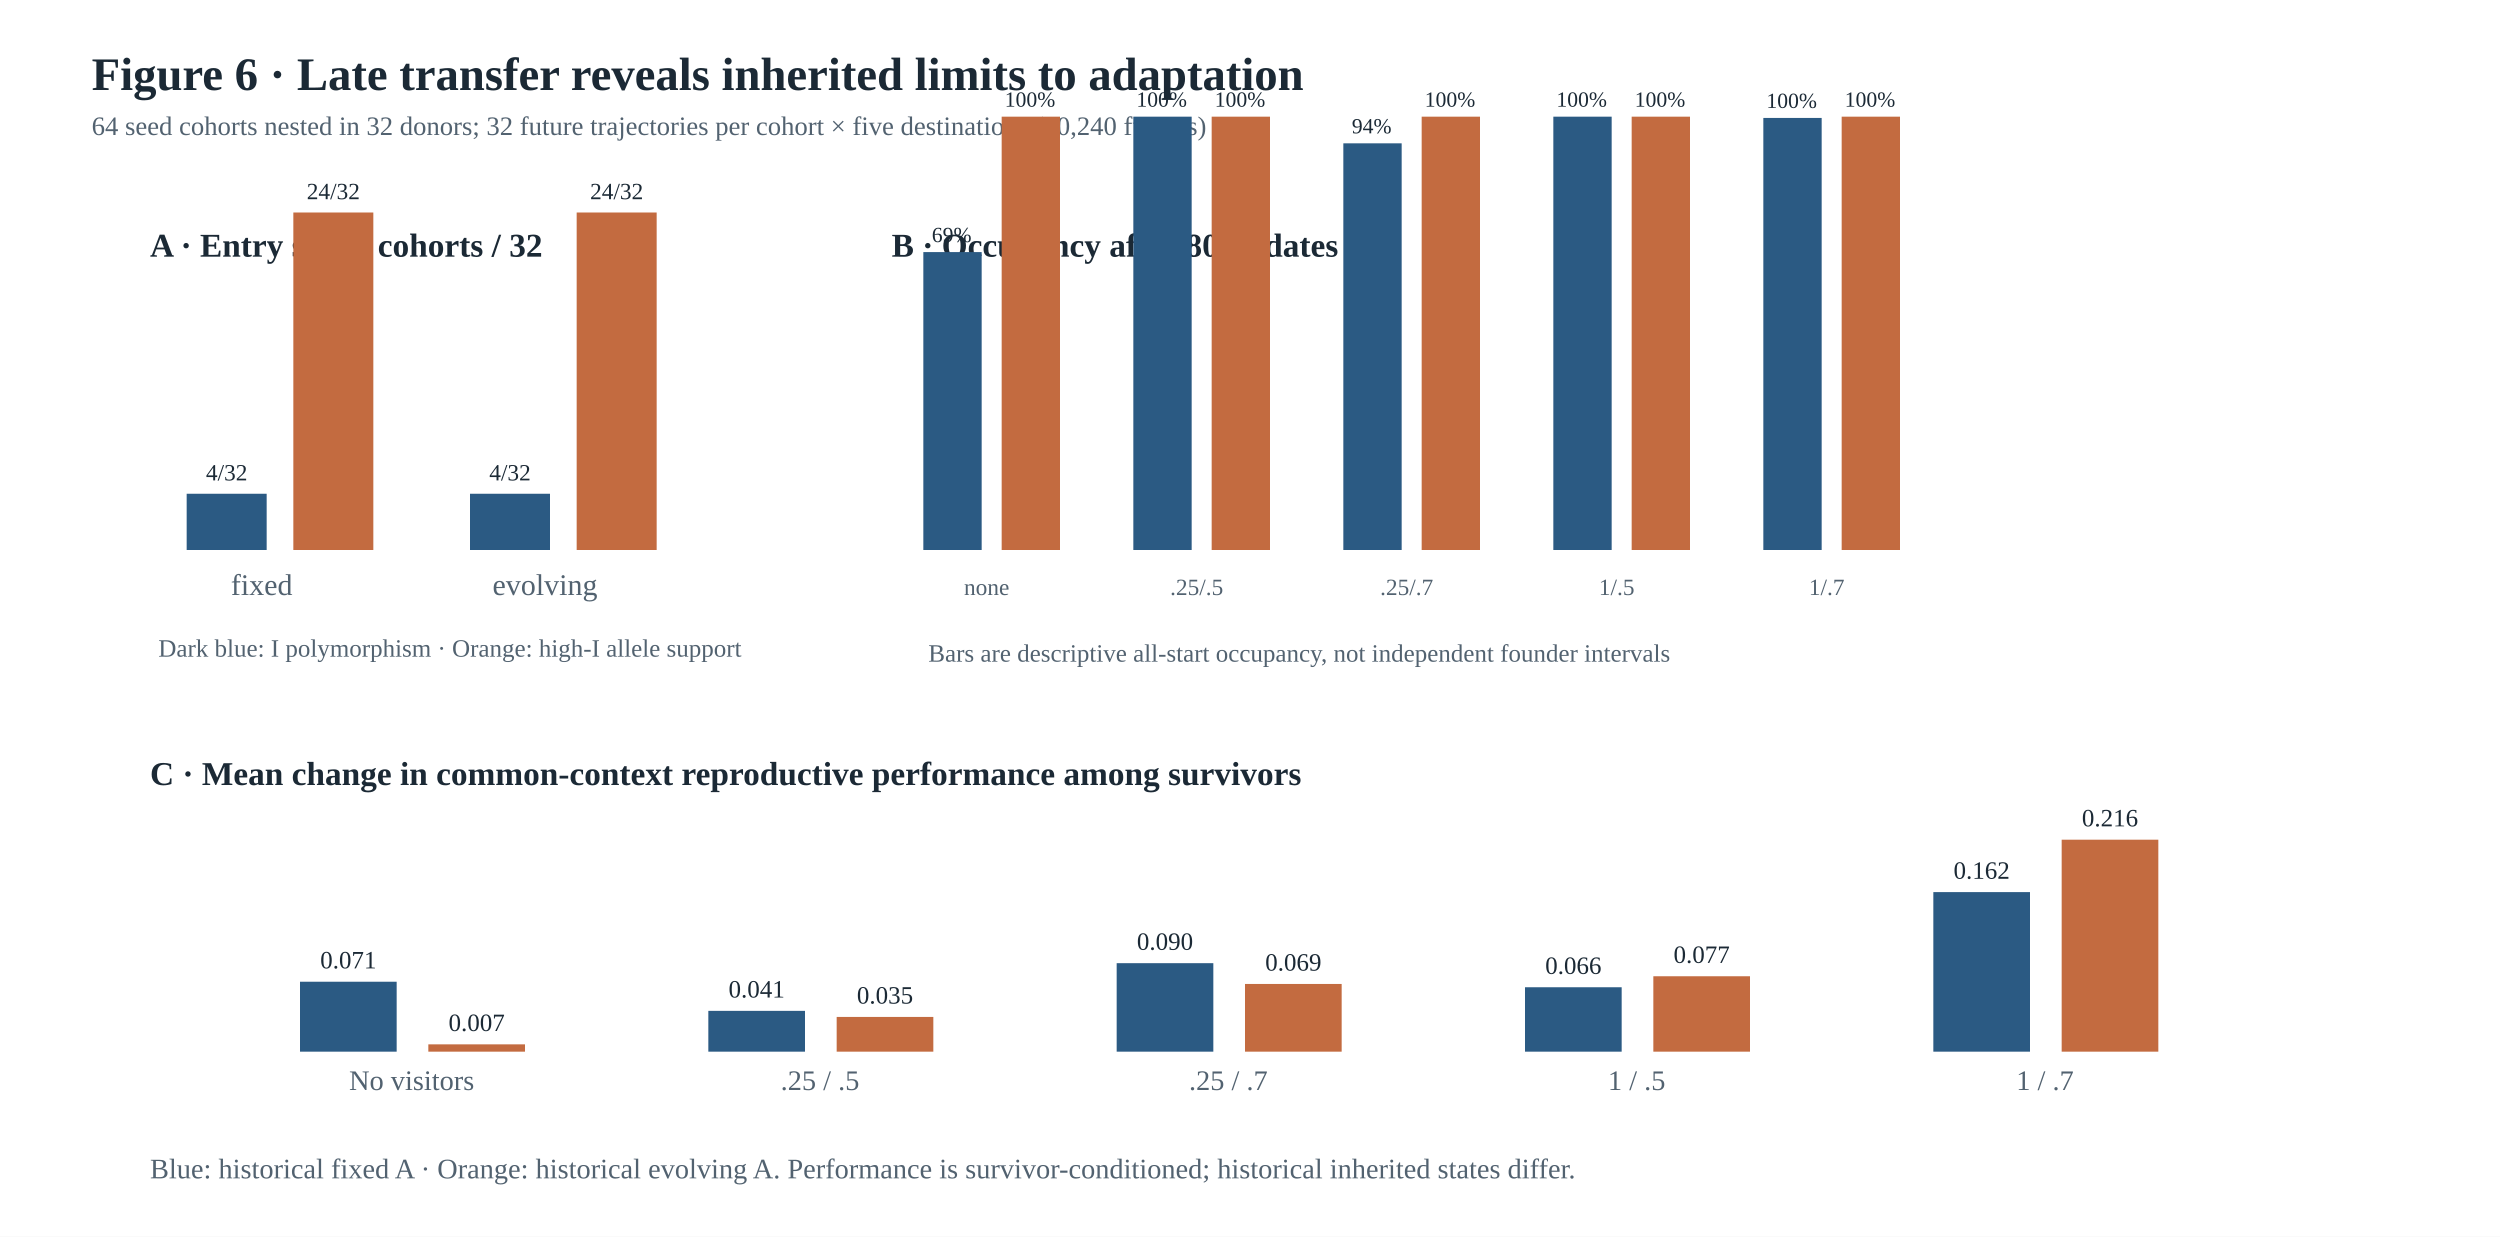
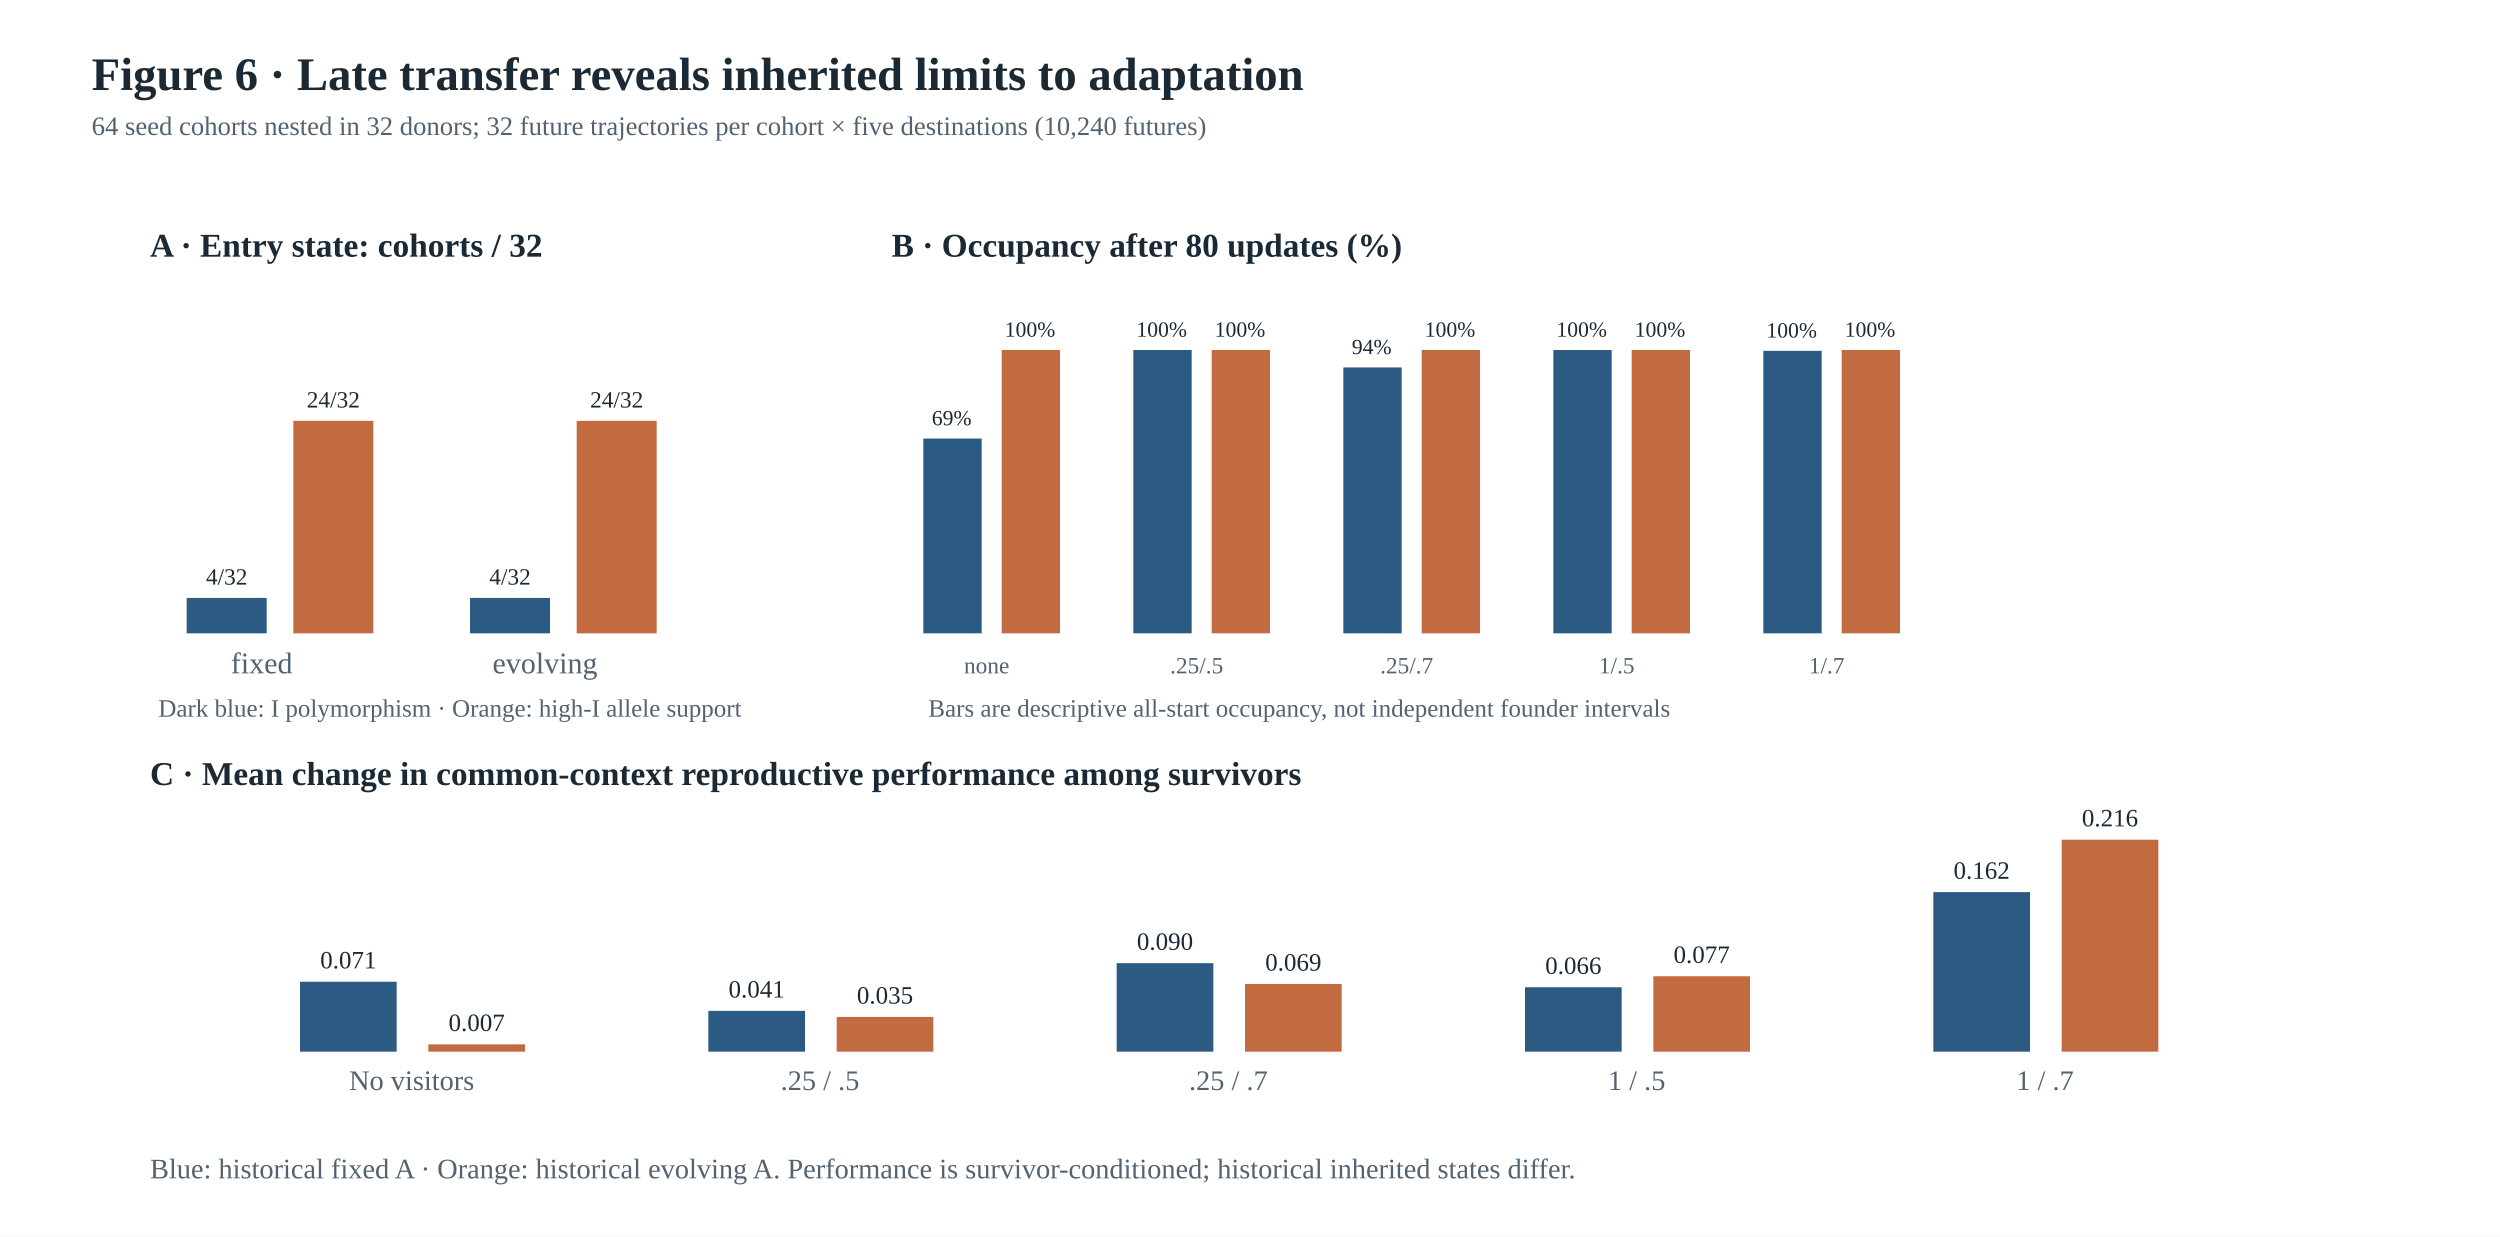
<svg xmlns="http://www.w3.org/2000/svg" width="1500" height="742" viewBox="0 0 1500 742" role="img">
  <rect x="0" y="0" width="1500" height="742" fill="#ffffff" />
  <text x="55" y="54" font-size="28" text-anchor="start" fill="#1b2935" font-weight="bold">Figure 6 · Late transfer reveals inherited limits to adaptation</text>
  <text x="55" y="81" font-size="16" text-anchor="start" fill="#526270" font-weight="normal">64 seed cohorts nested in 32 donors; 32 future trajectories per cohort × five destinations (10,240 futures)</text>
  <text x="90" y="154" font-size="20" text-anchor="start" fill="#1b2935" font-weight="bold">A · Entry state: cohorts / 32</text>
-   <rect x="112" y="296.25" width="48" height="33.75" fill="#2b5a83" data-kind="entry" data-policy="fixed" data-metric="polymI" data-count="4" />
-   <text x="136" y="288.25" font-size="14" text-anchor="middle" fill="#1b2935" font-weight="normal">4/32</text>
-   <rect x="176" y="127.5" width="48" height="202.5" fill="#c36b40" data-kind="entry" data-policy="fixed" data-metric="supportI" data-count="24" />
-   <text x="200" y="119.5" font-size="14" text-anchor="middle" fill="#1b2935" font-weight="normal">24/32</text>
-   <text x="157" y="357" font-size="18" text-anchor="middle" fill="#526270" font-weight="normal">fixed</text>
-   <rect x="282" y="296.25" width="48" height="33.75" fill="#2b5a83" data-kind="entry" data-policy="evolving" data-metric="polymI" data-count="4" />
-   <text x="306" y="288.25" font-size="14" text-anchor="middle" fill="#1b2935" font-weight="normal">4/32</text>
-   <rect x="346" y="127.5" width="48" height="202.5" fill="#c36b40" data-kind="entry" data-policy="evolving" data-metric="supportI" data-count="24" />
-   <text x="370" y="119.5" font-size="14" text-anchor="middle" fill="#1b2935" font-weight="normal">24/32</text>
-   <text x="327" y="357" font-size="18" text-anchor="middle" fill="#526270" font-weight="normal">evolving</text>
-   <text x="95" y="394" font-size="15" text-anchor="start" fill="#526270" font-weight="normal">Dark blue: I polymorphism  ·  Orange: high-I allele support</text>
+   <rect x="112" y="358.75" width="48" height="21.25" fill="#2b5a83" data-kind="entry" data-policy="fixed" data-metric="polymI" data-count="4" />
+   <text x="136" y="350.75" font-size="14" text-anchor="middle" fill="#1b2935" font-weight="normal">4/32</text>
+   <rect x="176" y="252.5" width="48" height="127.5" fill="#c36b40" data-kind="entry" data-policy="fixed" data-metric="supportI" data-count="24" />
+   <text x="200" y="244.5" font-size="14" text-anchor="middle" fill="#1b2935" font-weight="normal">24/32</text>
+   <text x="157" y="404" font-size="18" text-anchor="middle" fill="#526270" font-weight="normal">fixed</text>
+   <rect x="282" y="358.75" width="48" height="21.25" fill="#2b5a83" data-kind="entry" data-policy="evolving" data-metric="polymI" data-count="4" />
+   <text x="306" y="350.75" font-size="14" text-anchor="middle" fill="#1b2935" font-weight="normal">4/32</text>
+   <rect x="346" y="252.5" width="48" height="127.5" fill="#c36b40" data-kind="entry" data-policy="evolving" data-metric="supportI" data-count="24" />
+   <text x="370" y="244.5" font-size="14" text-anchor="middle" fill="#1b2935" font-weight="normal">24/32</text>
+   <text x="327" y="404" font-size="18" text-anchor="middle" fill="#526270" font-weight="normal">evolving</text>
+   <text x="95" y="430" font-size="15" text-anchor="start" fill="#526270" font-weight="normal">Dark blue: I polymorphism  ·  Orange: high-I allele support</text>
  <text x="535" y="154" font-size="20" text-anchor="start" fill="#1b2935" font-weight="bold">B · Occupancy after 80 updates (%)</text>
-   <rect x="554" y="151.25" width="35" height="178.75" fill="#2b5a83" data-kind="transfer-survival" data-policy="fixed" data-destination="0" data-count="704" data-denom="1024" />
-   <text x="571" y="145.25" font-size="13" text-anchor="middle" fill="#1b2935" font-weight="normal">69%</text>
-   <rect x="601" y="70" width="35" height="260" fill="#c36b40" data-kind="transfer-survival" data-policy="evolving" data-destination="0" data-count="1024" data-denom="1024" />
-   <text x="618" y="64" font-size="13" text-anchor="middle" fill="#1b2935" font-weight="normal">100%</text>
-   <text x="592" y="357" font-size="14" text-anchor="middle" fill="#526270" font-weight="normal">none</text>
-   <rect x="680" y="70" width="35" height="260" fill="#2b5a83" data-kind="transfer-survival" data-policy="fixed" data-destination="1" data-count="1024" data-denom="1024" />
-   <text x="697" y="64" font-size="13" text-anchor="middle" fill="#1b2935" font-weight="normal">100%</text>
-   <rect x="727" y="70" width="35" height="260" fill="#c36b40" data-kind="transfer-survival" data-policy="evolving" data-destination="1" data-count="1024" data-denom="1024" />
-   <text x="744" y="64" font-size="13" text-anchor="middle" fill="#1b2935" font-weight="normal">100%</text>
-   <text x="718" y="357" font-size="14" text-anchor="middle" fill="#526270" font-weight="normal">.25/.5</text>
-   <rect x="806" y="85.996" width="35" height="244.004" fill="#2b5a83" data-kind="transfer-survival" data-policy="fixed" data-destination="2" data-count="961" data-denom="1024" />
-   <text x="823" y="79.996" font-size="13" text-anchor="middle" fill="#1b2935" font-weight="normal">94%</text>
-   <rect x="853" y="70" width="35" height="260" fill="#c36b40" data-kind="transfer-survival" data-policy="evolving" data-destination="2" data-count="1024" data-denom="1024" />
-   <text x="870" y="64" font-size="13" text-anchor="middle" fill="#1b2935" font-weight="normal">100%</text>
-   <text x="844" y="357" font-size="14" text-anchor="middle" fill="#526270" font-weight="normal">.25/.7</text>
-   <rect x="932" y="70" width="35" height="260" fill="#2b5a83" data-kind="transfer-survival" data-policy="fixed" data-destination="3" data-count="1024" data-denom="1024" />
-   <text x="949" y="64" font-size="13" text-anchor="middle" fill="#1b2935" font-weight="normal">100%</text>
-   <rect x="979" y="70" width="35" height="260" fill="#c36b40" data-kind="transfer-survival" data-policy="evolving" data-destination="3" data-count="1024" data-denom="1024" />
-   <text x="996" y="64" font-size="13" text-anchor="middle" fill="#1b2935" font-weight="normal">100%</text>
-   <text x="970" y="357" font-size="14" text-anchor="middle" fill="#526270" font-weight="normal">1/.5</text>
-   <rect x="1058" y="70.762" width="35" height="259.238" fill="#2b5a83" data-kind="transfer-survival" data-policy="fixed" data-destination="4" data-count="1021" data-denom="1024" />
-   <text x="1075" y="64.762" font-size="13" text-anchor="middle" fill="#1b2935" font-weight="normal">100%</text>
-   <rect x="1105" y="70" width="35" height="260" fill="#c36b40" data-kind="transfer-survival" data-policy="evolving" data-destination="4" data-count="1024" data-denom="1024" />
-   <text x="1122" y="64" font-size="13" text-anchor="middle" fill="#1b2935" font-weight="normal">100%</text>
-   <text x="1096" y="357" font-size="14" text-anchor="middle" fill="#526270" font-weight="normal">1/.7</text>
-   <text x="557" y="397" font-size="15" text-anchor="start" fill="#526270" font-weight="normal">Bars are descriptive all-start occupancy, not independent founder intervals</text>
+   <rect x="554" y="263.125" width="35" height="116.875" fill="#2b5a83" data-kind="transfer-survival" data-policy="fixed" data-destination="0" data-count="704" data-denom="1024" />
+   <text x="571" y="255.125" font-size="13" text-anchor="middle" fill="#1b2935" font-weight="normal">69%</text>
+   <rect x="601" y="210" width="35" height="170" fill="#c36b40" data-kind="transfer-survival" data-policy="evolving" data-destination="0" data-count="1024" data-denom="1024" />
+   <text x="618" y="202" font-size="13" text-anchor="middle" fill="#1b2935" font-weight="normal">100%</text>
+   <text x="592" y="404" font-size="14" text-anchor="middle" fill="#526270" font-weight="normal">none</text>
+   <rect x="680" y="210" width="35" height="170" fill="#2b5a83" data-kind="transfer-survival" data-policy="fixed" data-destination="1" data-count="1024" data-denom="1024" />
+   <text x="697" y="202" font-size="13" text-anchor="middle" fill="#1b2935" font-weight="normal">100%</text>
+   <rect x="727" y="210" width="35" height="170" fill="#c36b40" data-kind="transfer-survival" data-policy="evolving" data-destination="1" data-count="1024" data-denom="1024" />
+   <text x="744" y="202" font-size="13" text-anchor="middle" fill="#1b2935" font-weight="normal">100%</text>
+   <text x="718" y="404" font-size="14" text-anchor="middle" fill="#526270" font-weight="normal">.25/.5</text>
+   <rect x="806" y="220.459" width="35" height="159.541" fill="#2b5a83" data-kind="transfer-survival" data-policy="fixed" data-destination="2" data-count="961" data-denom="1024" />
+   <text x="823" y="212.459" font-size="13" text-anchor="middle" fill="#1b2935" font-weight="normal">94%</text>
+   <rect x="853" y="210" width="35" height="170" fill="#c36b40" data-kind="transfer-survival" data-policy="evolving" data-destination="2" data-count="1024" data-denom="1024" />
+   <text x="870" y="202" font-size="13" text-anchor="middle" fill="#1b2935" font-weight="normal">100%</text>
+   <text x="844" y="404" font-size="14" text-anchor="middle" fill="#526270" font-weight="normal">.25/.7</text>
+   <rect x="932" y="210" width="35" height="170" fill="#2b5a83" data-kind="transfer-survival" data-policy="fixed" data-destination="3" data-count="1024" data-denom="1024" />
+   <text x="949" y="202" font-size="13" text-anchor="middle" fill="#1b2935" font-weight="normal">100%</text>
+   <rect x="979" y="210" width="35" height="170" fill="#c36b40" data-kind="transfer-survival" data-policy="evolving" data-destination="3" data-count="1024" data-denom="1024" />
+   <text x="996" y="202" font-size="13" text-anchor="middle" fill="#1b2935" font-weight="normal">100%</text>
+   <text x="970" y="404" font-size="14" text-anchor="middle" fill="#526270" font-weight="normal">1/.5</text>
+   <rect x="1058" y="210.498" width="35" height="169.502" fill="#2b5a83" data-kind="transfer-survival" data-policy="fixed" data-destination="4" data-count="1021" data-denom="1024" />
+   <text x="1075" y="202.498" font-size="13" text-anchor="middle" fill="#1b2935" font-weight="normal">100%</text>
+   <rect x="1105" y="210" width="35" height="170" fill="#c36b40" data-kind="transfer-survival" data-policy="evolving" data-destination="4" data-count="1024" data-denom="1024" />
+   <text x="1122" y="202" font-size="13" text-anchor="middle" fill="#1b2935" font-weight="normal">100%</text>
+   <text x="1096" y="404" font-size="14" text-anchor="middle" fill="#526270" font-weight="normal">1/.7</text>
+   <text x="557" y="430" font-size="15" text-anchor="start" fill="#526270" font-weight="normal">Bars are descriptive all-start occupancy, not independent founder intervals</text>
  <text x="90" y="471" font-size="20" text-anchor="start" fill="#1b2935" font-weight="bold">C · Mean change in common-context reproductive performance among survivors</text>
  <rect x="180" y="589.037" width="58" height="41.963" fill="#2b5a83" data-kind="performance" data-policy="fixed" data-destination="0" data-value="0.07112450620039307" data-survivors="704" />
  <text x="209" y="581.037" font-size="15" text-anchor="middle" fill="#1b2935" font-weight="normal">0.071</text>
  <rect x="257" y="626.61" width="58" height="4.39" fill="#c36b40" data-kind="performance" data-policy="evolving" data-destination="0" data-value="0.007440480970814467" data-survivors="1024" />
  <text x="286" y="618.61" font-size="15" text-anchor="middle" fill="#1b2935" font-weight="normal">0.007</text>
  <text x="247" y="654" font-size="17" text-anchor="middle" fill="#526270" font-weight="normal">No visitors</text>
  <rect x="425" y="606.519" width="58" height="24.481" fill="#2b5a83" data-kind="performance" data-policy="fixed" data-destination="1" data-value="0.04149374705219648" data-survivors="1024" />
  <text x="454" y="598.519" font-size="15" text-anchor="middle" fill="#1b2935" font-weight="normal">0.041</text>
  <rect x="502" y="610.16" width="58" height="20.84" fill="#c36b40" data-kind="performance" data-policy="evolving" data-destination="1" data-value="0.035322236977441246" data-survivors="1024" />
  <text x="531" y="602.16" font-size="15" text-anchor="middle" fill="#1b2935" font-weight="normal">0.035</text>
  <text x="492" y="654" font-size="17" text-anchor="middle" fill="#526270" font-weight="normal">.25 / .5</text>
  <rect x="670" y="577.905" width="58" height="53.095" fill="#2b5a83" data-kind="performance" data-policy="fixed" data-destination="2" data-value="0.0899922723560636" data-survivors="961" />
  <text x="699" y="569.905" font-size="15" text-anchor="middle" fill="#1b2935" font-weight="normal">0.090</text>
  <rect x="747" y="590.374" width="58" height="40.626" fill="#c36b40" data-kind="performance" data-policy="evolving" data-destination="2" data-value="0.06885689472701821" data-survivors="1024" />
  <text x="776" y="582.374" font-size="15" text-anchor="middle" fill="#1b2935" font-weight="normal">0.069</text>
  <text x="737" y="654" font-size="17" text-anchor="middle" fill="#526270" font-weight="normal">.25 / .7</text>
  <rect x="915" y="592.351" width="58" height="38.649" fill="#2b5a83" data-kind="performance" data-policy="fixed" data-destination="3" data-value="0.06550702223709486" data-survivors="1024" />
  <text x="944" y="584.351" font-size="15" text-anchor="middle" fill="#1b2935" font-weight="normal">0.066</text>
  <rect x="992" y="585.752" width="58" height="45.248" fill="#c36b40" data-kind="performance" data-policy="evolving" data-destination="3" data-value="0.0766908608615673" data-survivors="1024" />
  <text x="1021" y="577.752" font-size="15" text-anchor="middle" fill="#1b2935" font-weight="normal">0.077</text>
  <text x="982" y="654" font-size="17" text-anchor="middle" fill="#526270" font-weight="normal">1 / .5</text>
  <rect x="1160" y="535.262" width="58" height="95.738" fill="#2b5a83" data-kind="performance" data-policy="fixed" data-destination="4" data-value="0.16226750532419917" data-survivors="1021" />
  <text x="1189" y="527.262" font-size="15" text-anchor="middle" fill="#1b2935" font-weight="normal">0.162</text>
  <rect x="1237" y="503.817" width="58" height="127.183" fill="#c36b40" data-kind="performance" data-policy="evolving" data-destination="4" data-value="0.2155638381846553" data-survivors="1024" />
  <text x="1266" y="495.817" font-size="15" text-anchor="middle" fill="#1b2935" font-weight="normal">0.216</text>
  <text x="1227" y="654" font-size="17" text-anchor="middle" fill="#526270" font-weight="normal">1 / .7</text>
  <text x="90" y="707" font-size="17" text-anchor="start" fill="#526270" font-weight="normal">Blue: historical fixed A  ·  Orange: historical evolving A. Performance is survivor-conditioned; historical inherited states differ.</text>
</svg>
